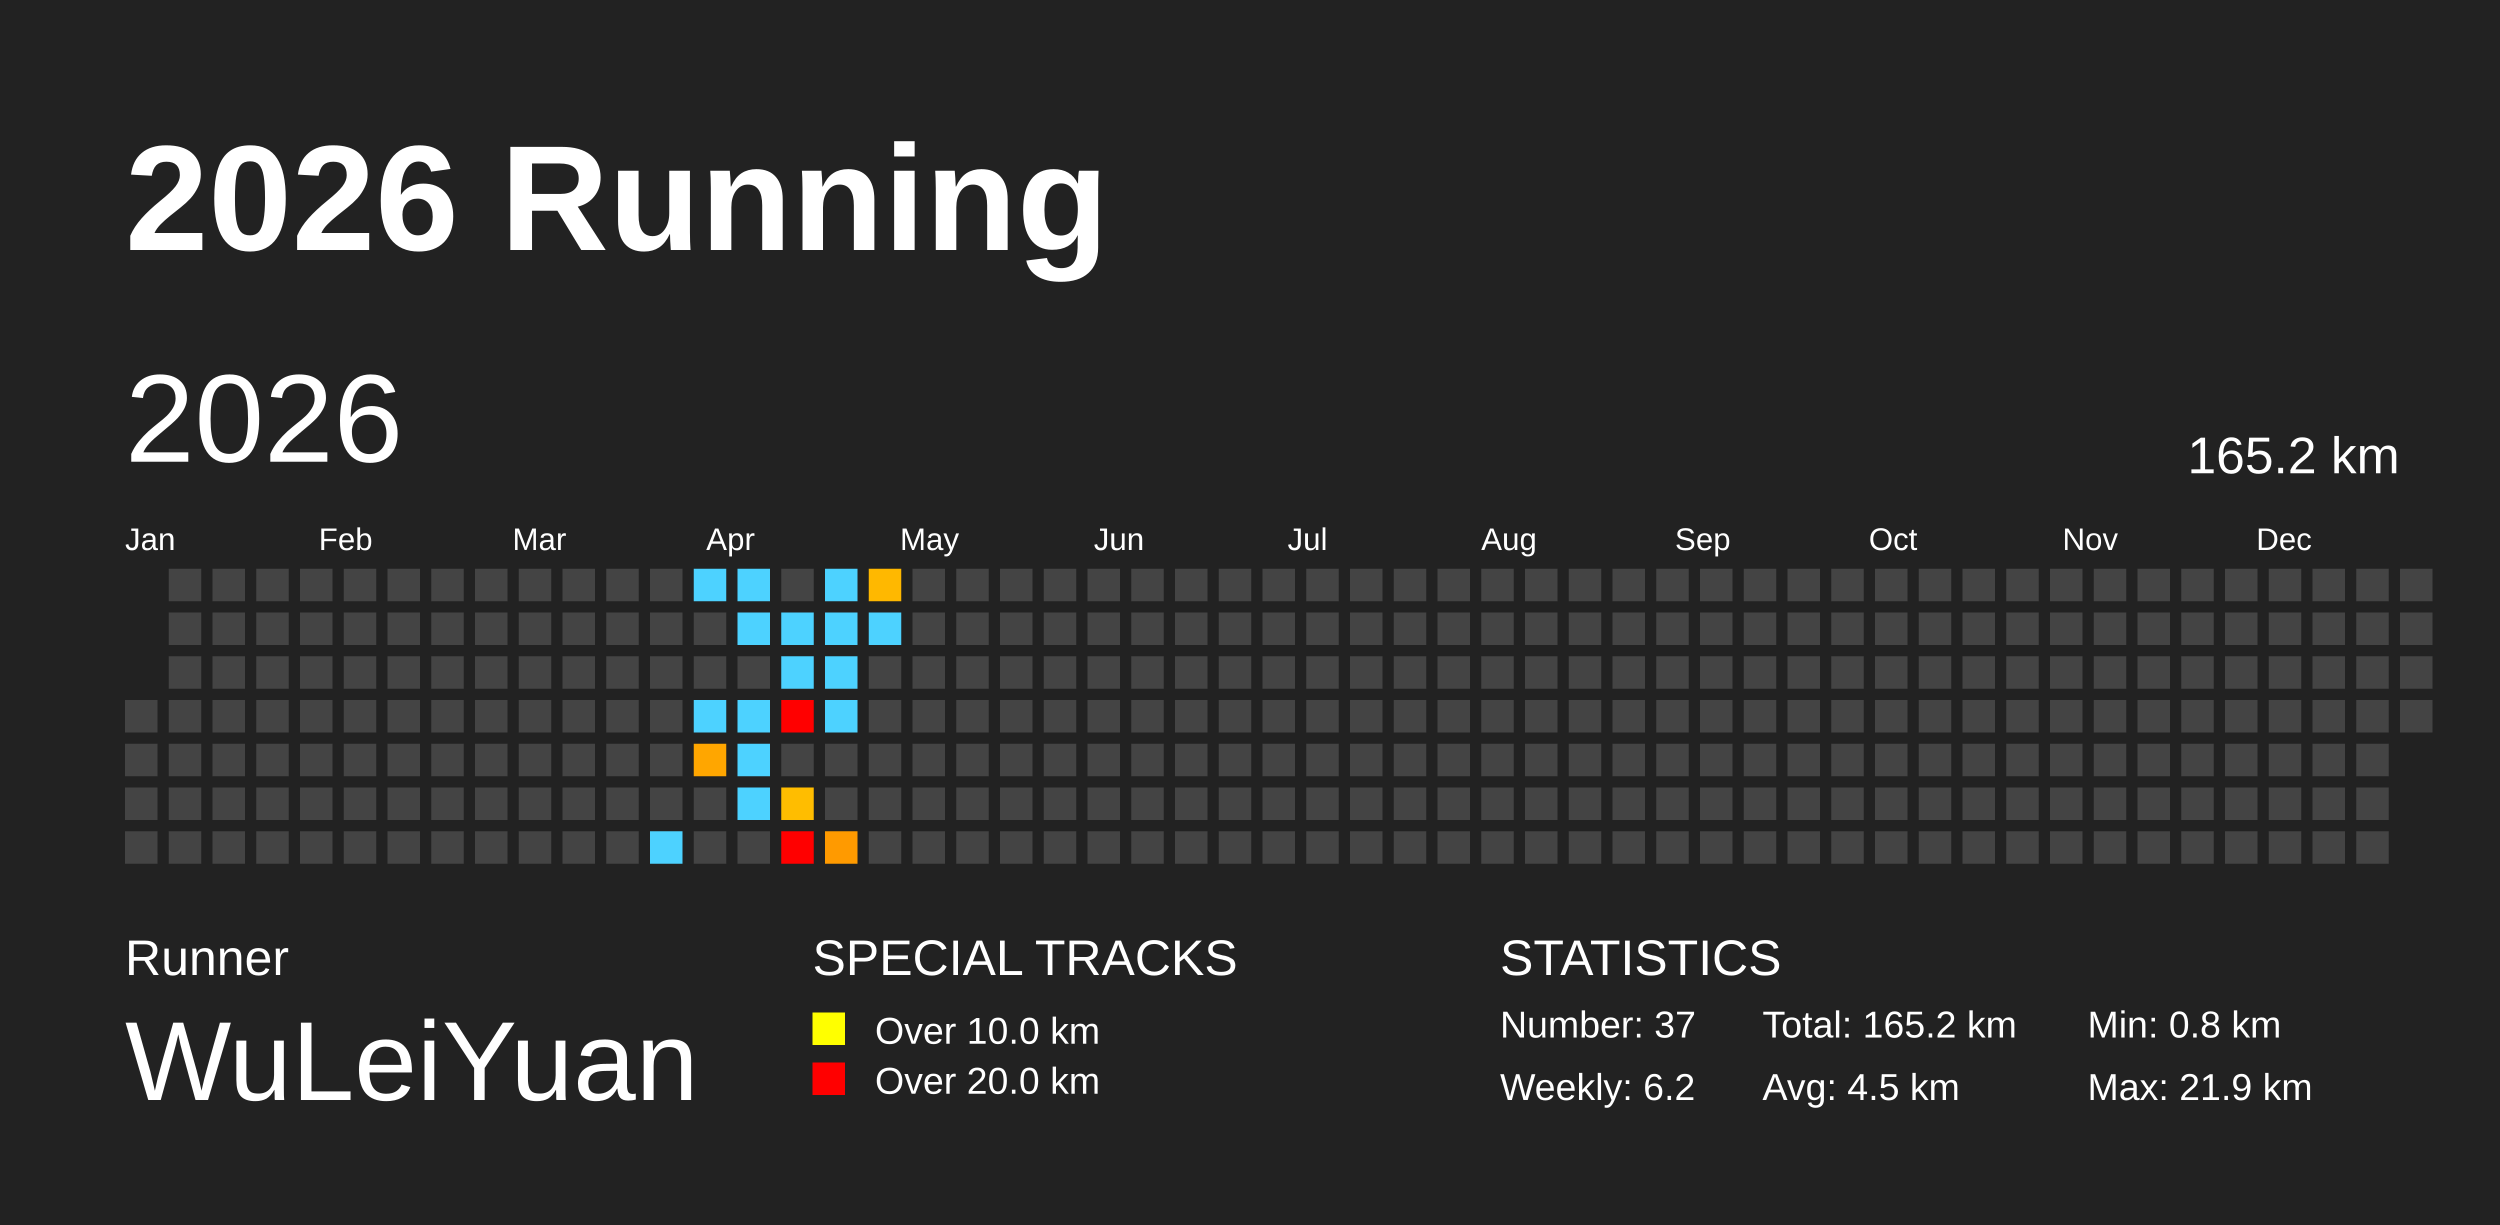
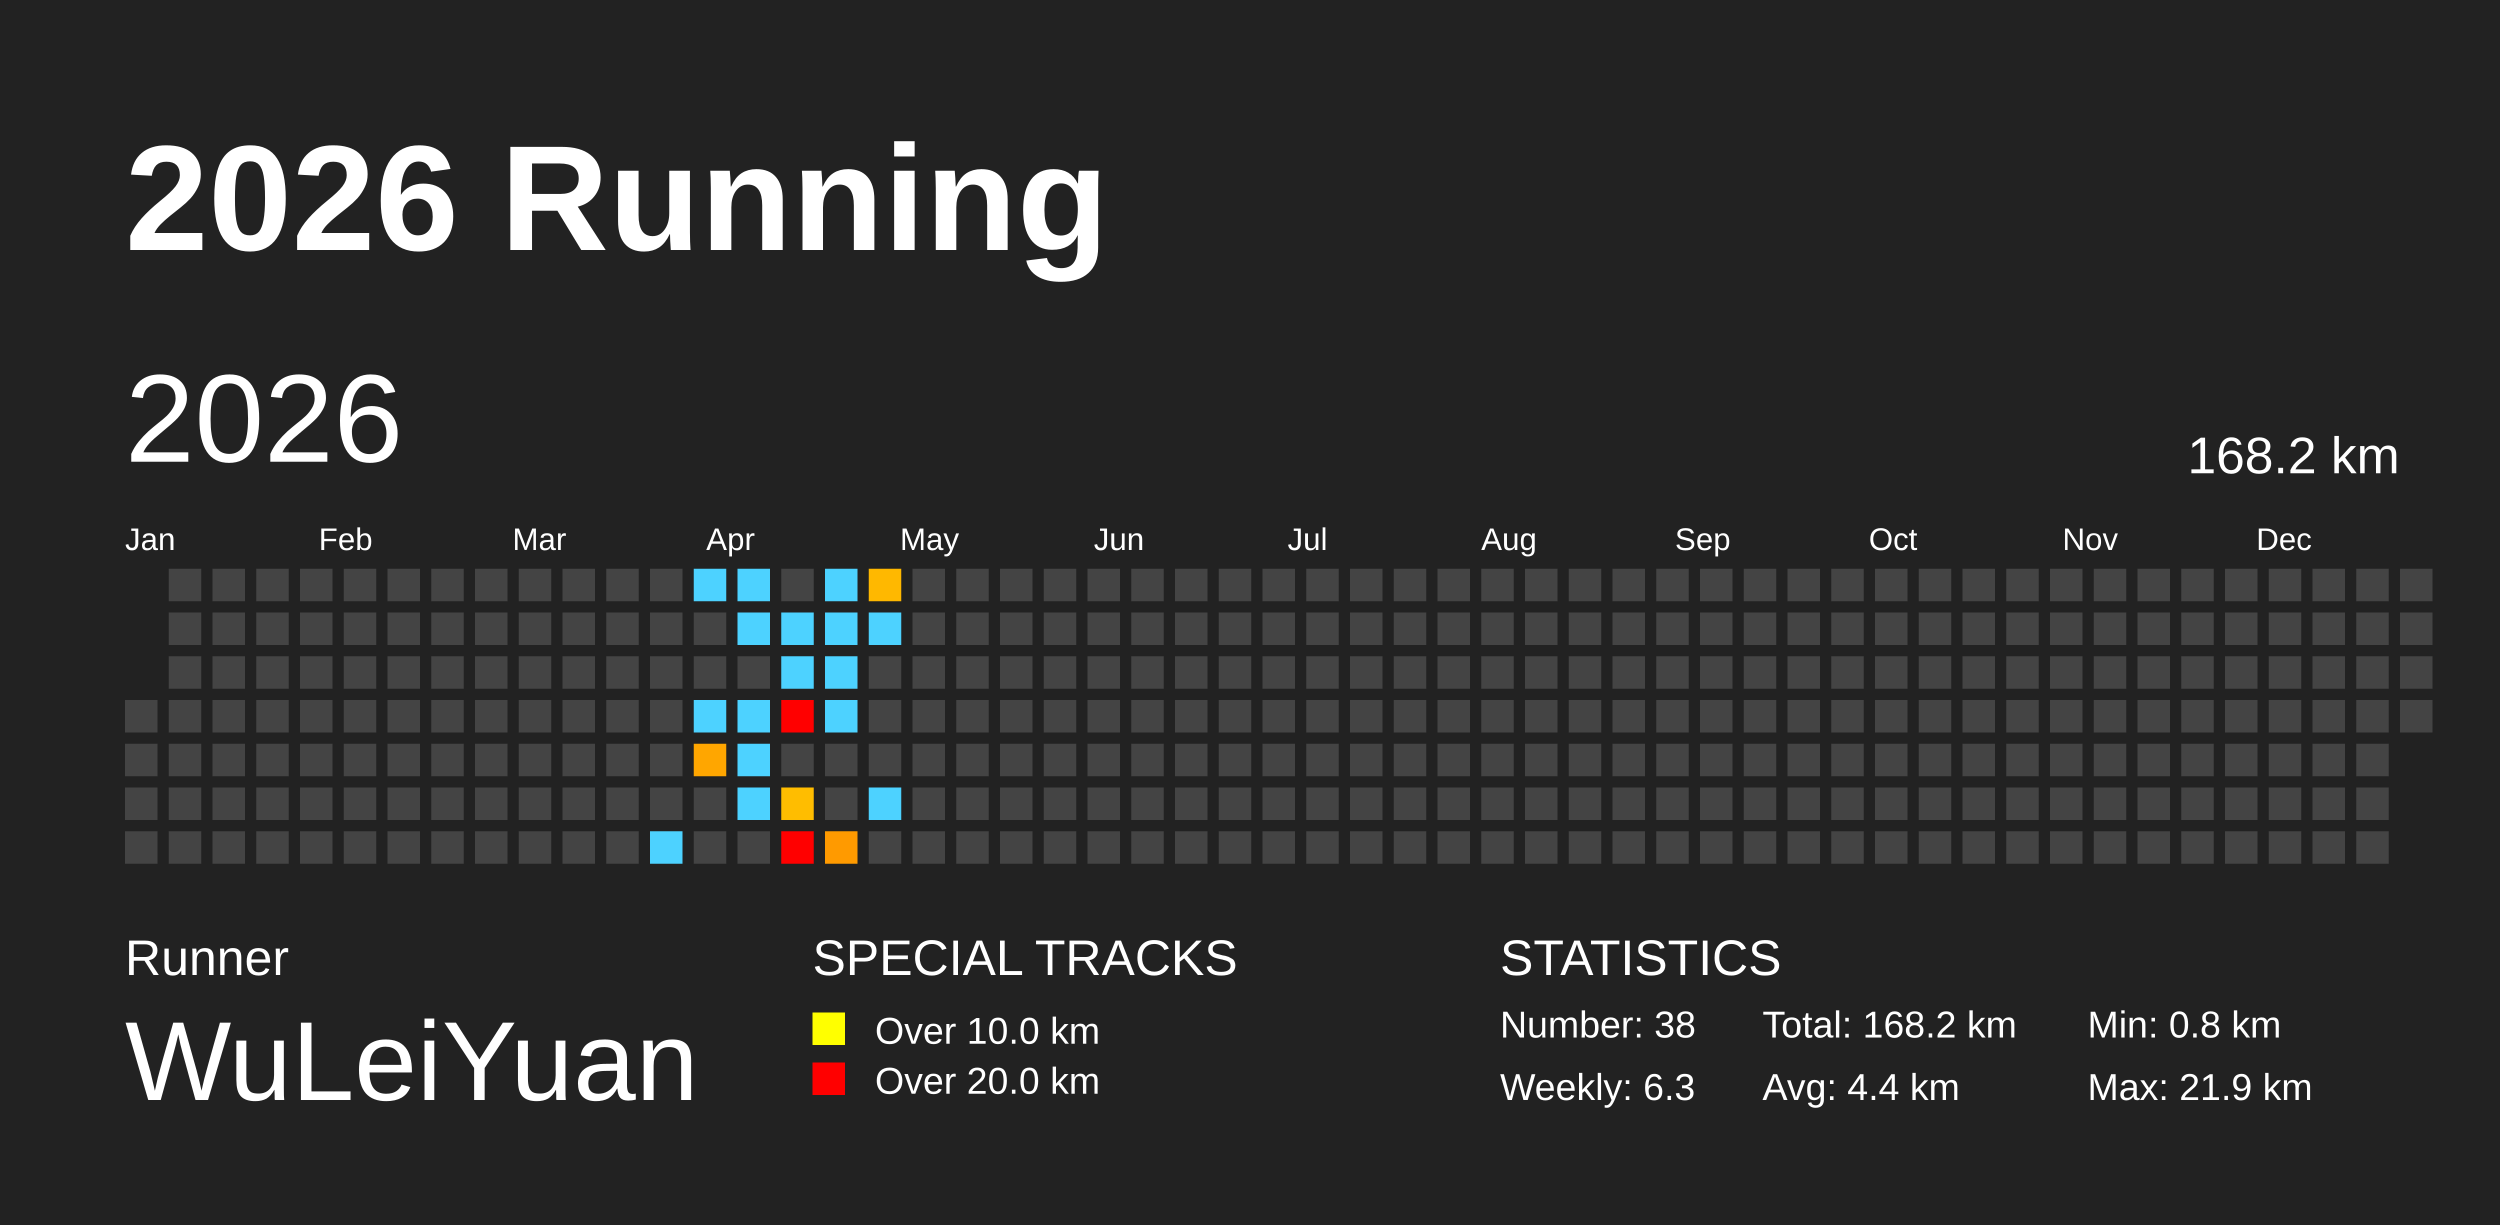
<svg xmlns="http://www.w3.org/2000/svg" baseProfile="full" height="98mm" version="1.1" viewBox="0,0,200,98" width="200mm">
  <defs />
  <rect fill="#222222" height="98" width="200" x="0" y="0" />
  <text fill="#FFFFFF" style="font-size:12px; font-family:Arial; font-weight:bold;" x="10" y="20">2026 Running</text>
  <text fill="#FFFFFF" style="font-size:4px; font-family:Arial" x="10" y="78">Runner</text>
  <text fill="#FFFFFF" style="font-size:9px; font-family:Arial" x="10" y="88">WuLeiYuan</text>
  <text fill="#FFFFFF" style="font-size:4px; font-family:Arial" x="65" y="78">SPECIAL TRACKS</text>
  <rect fill="yellow" height="2.6" width="2.6" x="65" y="81" />
  <text fill="#FFFFFF" style="font-size:3px; font-family:Arial" x="70" y="83.5">Over 10.0 km</text>
  <rect fill="red" height="2.6" width="2.6" x="65" y="85" />
  <text fill="#FFFFFF" style="font-size:3px; font-family:Arial" x="70" y="87.5">Over 20.0 km</text>
  <text fill="#FFFFFF" style="font-size:4px; font-family:Arial" x="120" y="78">STATISTICS</text>
-   <text fill="#FFFFFF" style="font-size:3px; font-family:Arial" x="120" y="83">Number: 37</text>
-   <text fill="#FFFFFF" style="font-size:3px; font-family:Arial" x="120" y="88">Weekly: 6.2</text>
-   <text fill="#FFFFFF" style="font-size:3px; font-family:Arial" x="141" y="83">Total: 165.2 km</text>
-   <text fill="#FFFFFF" style="font-size:3px; font-family:Arial" x="141" y="88">Avg: 4.5 km</text>
+   <text fill="#FFFFFF" style="font-size:3px; font-family:Arial" x="120" y="83">Number: 38</text>
+   <text fill="#FFFFFF" style="font-size:3px; font-family:Arial" x="120" y="88">Weekly: 6.3</text>
+   <text fill="#FFFFFF" style="font-size:3px; font-family:Arial" x="141" y="83">Total: 168.2 km</text>
+   <text fill="#FFFFFF" style="font-size:3px; font-family:Arial" x="141" y="88">Avg: 4.4 km</text>
  <text fill="#FFFFFF" style="font-size:3px; font-family:Arial" x="167" y="83">Min: 0.8 km</text>
  <text fill="#FFFFFF" style="font-size:3px; font-family:Arial" x="167" y="88">Max: 21.9 km</text>
  <text dominant-baseline="hanging" fill="#FFFFFF" style="font-size:10.0px; font-family:Arial;" x="10" y="30">2026</text>
-   <text dominant-baseline="hanging" fill="#FFFFFF" style="font-size:4.125px; font-family:Arial;" x="175" y="35">165.2 km</text>
+   <text dominant-baseline="hanging" fill="#FFFFFF" style="font-size:4.125px; font-family:Arial;" x="175" y="35">168.2 km</text>
  <text fill="#FFFFFF" style="font-size:2.5px; font-family:Arial" x="10.0" y="44">Jan</text>
  <text fill="#FFFFFF" style="font-size:2.5px; font-family:Arial" x="25.5" y="44">Feb</text>
  <text fill="#FFFFFF" style="font-size:2.5px; font-family:Arial" x="41.0" y="44">Mar</text>
  <text fill="#FFFFFF" style="font-size:2.5px; font-family:Arial" x="56.5" y="44">Apr</text>
  <text fill="#FFFFFF" style="font-size:2.5px; font-family:Arial" x="72.0" y="44">May</text>
  <text fill="#FFFFFF" style="font-size:2.5px; font-family:Arial" x="87.5" y="44">Jun</text>
  <text fill="#FFFFFF" style="font-size:2.5px; font-family:Arial" x="103.0" y="44">Jul</text>
  <text fill="#FFFFFF" style="font-size:2.5px; font-family:Arial" x="118.5" y="44">Aug</text>
  <text fill="#FFFFFF" style="font-size:2.5px; font-family:Arial" x="134.0" y="44">Sep</text>
  <text fill="#FFFFFF" style="font-size:2.5px; font-family:Arial" x="149.5" y="44">Oct</text>
  <text fill="#FFFFFF" style="font-size:2.5px; font-family:Arial" x="165.0" y="44">Nov</text>
  <text fill="#FFFFFF" style="font-size:2.5px; font-family:Arial" x="180.5" y="44">Dec</text>
  <rect fill="#444444" height="2.6" width="2.6" x="10.0" y="56.0" />
  <rect fill="#444444" height="2.6" width="2.6" x="10.0" y="59.5" />
  <rect fill="#444444" height="2.6" width="2.6" x="10.0" y="63.0" />
  <rect fill="#444444" height="2.6" width="2.6" x="10.0" y="66.5" />
  <rect fill="#444444" height="2.6" width="2.6" x="13.5" y="45.5" />
  <rect fill="#444444" height="2.6" width="2.6" x="13.5" y="49.0" />
  <rect fill="#444444" height="2.6" width="2.6" x="13.5" y="52.5" />
  <rect fill="#444444" height="2.6" width="2.6" x="13.5" y="56.0" />
  <rect fill="#444444" height="2.6" width="2.6" x="13.5" y="59.5" />
  <rect fill="#444444" height="2.6" width="2.6" x="13.5" y="63.0" />
  <rect fill="#444444" height="2.6" width="2.6" x="13.5" y="66.5" />
  <rect fill="#444444" height="2.6" width="2.6" x="17.0" y="45.5" />
  <rect fill="#444444" height="2.6" width="2.6" x="17.0" y="49.0" />
  <rect fill="#444444" height="2.6" width="2.6" x="17.0" y="52.5" />
  <rect fill="#444444" height="2.6" width="2.6" x="17.0" y="56.0" />
  <rect fill="#444444" height="2.6" width="2.6" x="17.0" y="59.5" />
  <rect fill="#444444" height="2.6" width="2.6" x="17.0" y="63.0" />
  <rect fill="#444444" height="2.6" width="2.6" x="17.0" y="66.5" />
  <rect fill="#444444" height="2.6" width="2.6" x="20.5" y="45.5" />
  <rect fill="#444444" height="2.6" width="2.6" x="20.5" y="49.0" />
  <rect fill="#444444" height="2.6" width="2.6" x="20.5" y="52.5" />
  <rect fill="#444444" height="2.6" width="2.6" x="20.5" y="56.0" />
  <rect fill="#444444" height="2.6" width="2.6" x="20.5" y="59.5" />
  <rect fill="#444444" height="2.6" width="2.6" x="20.5" y="63.0" />
  <rect fill="#444444" height="2.6" width="2.6" x="20.5" y="66.5" />
  <rect fill="#444444" height="2.6" width="2.6" x="24.0" y="45.5" />
  <rect fill="#444444" height="2.6" width="2.6" x="24.0" y="49.0" />
  <rect fill="#444444" height="2.6" width="2.6" x="24.0" y="52.5" />
  <rect fill="#444444" height="2.6" width="2.6" x="24.0" y="56.0" />
  <rect fill="#444444" height="2.6" width="2.6" x="24.0" y="59.5" />
  <rect fill="#444444" height="2.6" width="2.6" x="24.0" y="63.0" />
  <rect fill="#444444" height="2.6" width="2.6" x="24.0" y="66.5" />
  <rect fill="#444444" height="2.6" width="2.6" x="27.5" y="45.5" />
  <rect fill="#444444" height="2.6" width="2.6" x="27.5" y="49.0" />
  <rect fill="#444444" height="2.6" width="2.6" x="27.5" y="52.5" />
  <rect fill="#444444" height="2.6" width="2.6" x="27.5" y="56.0" />
  <rect fill="#444444" height="2.6" width="2.6" x="27.5" y="59.5" />
  <rect fill="#444444" height="2.6" width="2.6" x="27.5" y="63.0" />
  <rect fill="#444444" height="2.6" width="2.6" x="27.5" y="66.5" />
  <rect fill="#444444" height="2.6" width="2.6" x="31.0" y="45.5" />
  <rect fill="#444444" height="2.6" width="2.6" x="31.0" y="49.0" />
  <rect fill="#444444" height="2.6" width="2.6" x="31.0" y="52.5" />
  <rect fill="#444444" height="2.6" width="2.6" x="31.0" y="56.0" />
  <rect fill="#444444" height="2.6" width="2.6" x="31.0" y="59.5" />
  <rect fill="#444444" height="2.6" width="2.6" x="31.0" y="63.0" />
  <rect fill="#444444" height="2.6" width="2.6" x="31.0" y="66.5" />
  <rect fill="#444444" height="2.6" width="2.6" x="34.5" y="45.5" />
  <rect fill="#444444" height="2.6" width="2.6" x="34.5" y="49.0" />
  <rect fill="#444444" height="2.6" width="2.6" x="34.5" y="52.5" />
  <rect fill="#444444" height="2.6" width="2.6" x="34.5" y="56.0" />
  <rect fill="#444444" height="2.6" width="2.6" x="34.5" y="59.5" />
  <rect fill="#444444" height="2.6" width="2.6" x="34.5" y="63.0" />
  <rect fill="#444444" height="2.6" width="2.6" x="34.5" y="66.5" />
  <rect fill="#444444" height="2.6" width="2.6" x="38.0" y="45.5" />
  <rect fill="#444444" height="2.6" width="2.6" x="38.0" y="49.0" />
  <rect fill="#444444" height="2.6" width="2.6" x="38.0" y="52.5" />
  <rect fill="#444444" height="2.6" width="2.6" x="38.0" y="56.0" />
  <rect fill="#444444" height="2.6" width="2.6" x="38.0" y="59.5" />
  <rect fill="#444444" height="2.6" width="2.6" x="38.0" y="63.0" />
  <rect fill="#444444" height="2.6" width="2.6" x="38.0" y="66.5" />
  <rect fill="#444444" height="2.6" width="2.6" x="41.5" y="45.5" />
  <rect fill="#444444" height="2.6" width="2.6" x="41.5" y="49.0" />
  <rect fill="#444444" height="2.6" width="2.6" x="41.5" y="52.5" />
  <rect fill="#444444" height="2.6" width="2.6" x="41.5" y="56.0" />
  <rect fill="#444444" height="2.6" width="2.6" x="41.5" y="59.5" />
  <rect fill="#444444" height="2.6" width="2.6" x="41.5" y="63.0" />
  <rect fill="#444444" height="2.6" width="2.6" x="41.5" y="66.5" />
  <rect fill="#444444" height="2.6" width="2.6" x="45.0" y="45.5" />
  <rect fill="#444444" height="2.6" width="2.6" x="45.0" y="49.0" />
  <rect fill="#444444" height="2.6" width="2.6" x="45.0" y="52.5" />
  <rect fill="#444444" height="2.6" width="2.6" x="45.0" y="56.0" />
  <rect fill="#444444" height="2.6" width="2.6" x="45.0" y="59.5" />
  <rect fill="#444444" height="2.6" width="2.6" x="45.0" y="63.0" />
  <rect fill="#444444" height="2.6" width="2.6" x="45.0" y="66.5" />
  <rect fill="#444444" height="2.6" width="2.6" x="48.5" y="45.5" />
  <rect fill="#444444" height="2.6" width="2.6" x="48.5" y="49.0" />
  <rect fill="#444444" height="2.6" width="2.6" x="48.5" y="52.5" />
  <rect fill="#444444" height="2.6" width="2.6" x="48.5" y="56.0" />
  <rect fill="#444444" height="2.6" width="2.6" x="48.5" y="59.5" />
  <rect fill="#444444" height="2.6" width="2.6" x="48.5" y="63.0" />
  <rect fill="#444444" height="2.6" width="2.6" x="48.5" y="66.5" />
  <rect fill="#444444" height="2.6" width="2.6" x="52.0" y="45.5" />
  <rect fill="#444444" height="2.6" width="2.6" x="52.0" y="49.0" />
  <rect fill="#444444" height="2.6" width="2.6" x="52.0" y="52.5" />
  <rect fill="#444444" height="2.6" width="2.6" x="52.0" y="56.0" />
  <rect fill="#444444" height="2.6" width="2.6" x="52.0" y="59.5" />
  <rect fill="#444444" height="2.6" width="2.6" x="52.0" y="63.0" />
  <rect fill="#4dd2ff" height="2.6" width="2.6" x="52.0" y="66.5" />
  <rect fill="#4dd2ff" height="2.6" width="2.6" x="55.5" y="45.5" />
  <rect fill="#444444" height="2.6" width="2.6" x="55.5" y="49.0" />
  <rect fill="#444444" height="2.6" width="2.6" x="55.5" y="52.5" />
  <rect fill="#4dd2ff" height="2.6" width="2.6" x="55.5" y="56.0" />
  <rect fill="#ffa600" height="2.6" width="2.6" x="55.5" y="59.5" />
  <rect fill="#444444" height="2.6" width="2.6" x="55.5" y="63.0" />
  <rect fill="#444444" height="2.6" width="2.6" x="55.5" y="66.5" />
  <rect fill="#4dd2ff" height="2.6" width="2.6" x="59.0" y="45.5" />
  <rect fill="#4dd2ff" height="2.6" width="2.6" x="59.0" y="49.0" />
  <rect fill="#444444" height="2.6" width="2.6" x="59.0" y="52.5" />
  <rect fill="#4dd2ff" height="2.6" width="2.6" x="59.0" y="56.0" />
  <rect fill="#4dd2ff" height="2.6" width="2.6" x="59.0" y="59.5" />
  <rect fill="#4dd2ff" height="2.6" width="2.6" x="59.0" y="63.0" />
  <rect fill="#444444" height="2.6" width="2.6" x="59.0" y="66.5" />
  <rect fill="#444444" height="2.6" width="2.6" x="62.5" y="45.5" />
  <rect fill="#4dd2ff" height="2.6" width="2.6" x="62.5" y="49.0" />
  <rect fill="#4dd2ff" height="2.6" width="2.6" x="62.5" y="52.5" />
  <rect fill="red" height="2.6" width="2.6" x="62.5" y="56.0" />
  <rect fill="#444444" height="2.6" width="2.6" x="62.5" y="59.5" />
  <rect fill="#ffbd00" height="2.6" width="2.6" x="62.5" y="63.0" />
  <rect fill="red" height="2.6" width="2.6" x="62.5" y="66.5" />
  <rect fill="#4dd2ff" height="2.6" width="2.6" x="66.0" y="45.5" />
  <rect fill="#4dd2ff" height="2.6" width="2.6" x="66.0" y="49.0" />
  <rect fill="#4dd2ff" height="2.6" width="2.6" x="66.0" y="52.5" />
  <rect fill="#4dd2ff" height="2.6" width="2.6" x="66.0" y="56.0" />
  <rect fill="#444444" height="2.6" width="2.6" x="66.0" y="59.5" />
  <rect fill="#444444" height="2.6" width="2.6" x="66.0" y="63.0" />
  <rect fill="#ff9a00" height="2.6" width="2.6" x="66.0" y="66.5" />
  <rect fill="#ffb800" height="2.6" width="2.6" x="69.5" y="45.5" />
  <rect fill="#4dd2ff" height="2.6" width="2.6" x="69.5" y="49.0" />
  <rect fill="#444444" height="2.6" width="2.6" x="69.5" y="52.5" />
  <rect fill="#444444" height="2.6" width="2.6" x="69.5" y="56.0" />
  <rect fill="#444444" height="2.6" width="2.6" x="69.5" y="59.5" />
-   <rect fill="#444444" height="2.6" width="2.6" x="69.5" y="63.0" />
+   <rect fill="#4dd2ff" height="2.6" width="2.6" x="69.5" y="63.0" />
  <rect fill="#444444" height="2.6" width="2.6" x="69.5" y="66.5" />
  <rect fill="#444444" height="2.6" width="2.6" x="73.0" y="45.5" />
  <rect fill="#444444" height="2.6" width="2.6" x="73.0" y="49.0" />
  <rect fill="#444444" height="2.6" width="2.6" x="73.0" y="52.5" />
  <rect fill="#444444" height="2.6" width="2.6" x="73.0" y="56.0" />
  <rect fill="#444444" height="2.6" width="2.6" x="73.0" y="59.5" />
  <rect fill="#444444" height="2.6" width="2.6" x="73.0" y="63.0" />
  <rect fill="#444444" height="2.6" width="2.6" x="73.0" y="66.5" />
  <rect fill="#444444" height="2.6" width="2.6" x="76.5" y="45.5" />
  <rect fill="#444444" height="2.6" width="2.6" x="76.5" y="49.0" />
  <rect fill="#444444" height="2.6" width="2.6" x="76.5" y="52.5" />
  <rect fill="#444444" height="2.6" width="2.6" x="76.5" y="56.0" />
  <rect fill="#444444" height="2.6" width="2.6" x="76.5" y="59.5" />
  <rect fill="#444444" height="2.6" width="2.6" x="76.5" y="63.0" />
  <rect fill="#444444" height="2.6" width="2.6" x="76.5" y="66.5" />
  <rect fill="#444444" height="2.6" width="2.6" x="80.0" y="45.5" />
  <rect fill="#444444" height="2.6" width="2.6" x="80.0" y="49.0" />
  <rect fill="#444444" height="2.6" width="2.6" x="80.0" y="52.5" />
  <rect fill="#444444" height="2.6" width="2.6" x="80.0" y="56.0" />
  <rect fill="#444444" height="2.6" width="2.6" x="80.0" y="59.5" />
  <rect fill="#444444" height="2.6" width="2.6" x="80.0" y="63.0" />
  <rect fill="#444444" height="2.6" width="2.6" x="80.0" y="66.5" />
  <rect fill="#444444" height="2.6" width="2.6" x="83.5" y="45.5" />
  <rect fill="#444444" height="2.6" width="2.6" x="83.5" y="49.0" />
  <rect fill="#444444" height="2.6" width="2.6" x="83.5" y="52.5" />
  <rect fill="#444444" height="2.6" width="2.6" x="83.5" y="56.0" />
  <rect fill="#444444" height="2.6" width="2.6" x="83.5" y="59.5" />
  <rect fill="#444444" height="2.6" width="2.6" x="83.5" y="63.0" />
  <rect fill="#444444" height="2.6" width="2.6" x="83.5" y="66.5" />
  <rect fill="#444444" height="2.6" width="2.6" x="87.0" y="45.5" />
  <rect fill="#444444" height="2.6" width="2.6" x="87.0" y="49.0" />
  <rect fill="#444444" height="2.6" width="2.6" x="87.0" y="52.5" />
  <rect fill="#444444" height="2.6" width="2.6" x="87.0" y="56.0" />
  <rect fill="#444444" height="2.6" width="2.6" x="87.0" y="59.5" />
  <rect fill="#444444" height="2.6" width="2.6" x="87.0" y="63.0" />
  <rect fill="#444444" height="2.6" width="2.6" x="87.0" y="66.5" />
  <rect fill="#444444" height="2.6" width="2.6" x="90.5" y="45.5" />
  <rect fill="#444444" height="2.6" width="2.6" x="90.5" y="49.0" />
  <rect fill="#444444" height="2.6" width="2.6" x="90.5" y="52.5" />
  <rect fill="#444444" height="2.6" width="2.6" x="90.5" y="56.0" />
  <rect fill="#444444" height="2.6" width="2.6" x="90.5" y="59.5" />
  <rect fill="#444444" height="2.6" width="2.6" x="90.5" y="63.0" />
  <rect fill="#444444" height="2.6" width="2.6" x="90.5" y="66.5" />
  <rect fill="#444444" height="2.6" width="2.6" x="94.0" y="45.5" />
  <rect fill="#444444" height="2.6" width="2.6" x="94.0" y="49.0" />
  <rect fill="#444444" height="2.6" width="2.6" x="94.0" y="52.5" />
  <rect fill="#444444" height="2.6" width="2.6" x="94.0" y="56.0" />
  <rect fill="#444444" height="2.6" width="2.6" x="94.0" y="59.5" />
  <rect fill="#444444" height="2.6" width="2.6" x="94.0" y="63.0" />
  <rect fill="#444444" height="2.6" width="2.6" x="94.0" y="66.5" />
  <rect fill="#444444" height="2.6" width="2.6" x="97.5" y="45.5" />
  <rect fill="#444444" height="2.6" width="2.6" x="97.5" y="49.0" />
  <rect fill="#444444" height="2.6" width="2.6" x="97.5" y="52.5" />
  <rect fill="#444444" height="2.6" width="2.6" x="97.5" y="56.0" />
  <rect fill="#444444" height="2.6" width="2.6" x="97.5" y="59.5" />
  <rect fill="#444444" height="2.6" width="2.6" x="97.5" y="63.0" />
  <rect fill="#444444" height="2.6" width="2.6" x="97.5" y="66.5" />
  <rect fill="#444444" height="2.6" width="2.6" x="101.0" y="45.5" />
  <rect fill="#444444" height="2.6" width="2.6" x="101.0" y="49.0" />
  <rect fill="#444444" height="2.6" width="2.6" x="101.0" y="52.5" />
  <rect fill="#444444" height="2.6" width="2.6" x="101.0" y="56.0" />
  <rect fill="#444444" height="2.6" width="2.6" x="101.0" y="59.5" />
  <rect fill="#444444" height="2.6" width="2.6" x="101.0" y="63.0" />
  <rect fill="#444444" height="2.6" width="2.6" x="101.0" y="66.5" />
  <rect fill="#444444" height="2.6" width="2.6" x="104.5" y="45.5" />
  <rect fill="#444444" height="2.6" width="2.6" x="104.5" y="49.0" />
  <rect fill="#444444" height="2.6" width="2.6" x="104.5" y="52.5" />
  <rect fill="#444444" height="2.6" width="2.6" x="104.5" y="56.0" />
  <rect fill="#444444" height="2.6" width="2.6" x="104.5" y="59.5" />
  <rect fill="#444444" height="2.6" width="2.6" x="104.5" y="63.0" />
  <rect fill="#444444" height="2.6" width="2.6" x="104.5" y="66.5" />
  <rect fill="#444444" height="2.6" width="2.6" x="108.0" y="45.5" />
  <rect fill="#444444" height="2.6" width="2.6" x="108.0" y="49.0" />
  <rect fill="#444444" height="2.6" width="2.6" x="108.0" y="52.5" />
  <rect fill="#444444" height="2.6" width="2.6" x="108.0" y="56.0" />
  <rect fill="#444444" height="2.6" width="2.6" x="108.0" y="59.5" />
  <rect fill="#444444" height="2.6" width="2.6" x="108.0" y="63.0" />
  <rect fill="#444444" height="2.6" width="2.6" x="108.0" y="66.5" />
  <rect fill="#444444" height="2.6" width="2.6" x="111.5" y="45.5" />
  <rect fill="#444444" height="2.6" width="2.6" x="111.5" y="49.0" />
  <rect fill="#444444" height="2.6" width="2.6" x="111.5" y="52.5" />
  <rect fill="#444444" height="2.6" width="2.6" x="111.5" y="56.0" />
  <rect fill="#444444" height="2.6" width="2.6" x="111.5" y="59.5" />
  <rect fill="#444444" height="2.6" width="2.6" x="111.5" y="63.0" />
  <rect fill="#444444" height="2.6" width="2.6" x="111.5" y="66.5" />
  <rect fill="#444444" height="2.6" width="2.6" x="115.0" y="45.5" />
  <rect fill="#444444" height="2.6" width="2.6" x="115.0" y="49.0" />
  <rect fill="#444444" height="2.6" width="2.6" x="115.0" y="52.5" />
  <rect fill="#444444" height="2.6" width="2.6" x="115.0" y="56.0" />
  <rect fill="#444444" height="2.6" width="2.6" x="115.0" y="59.5" />
  <rect fill="#444444" height="2.6" width="2.6" x="115.0" y="63.0" />
  <rect fill="#444444" height="2.6" width="2.6" x="115.0" y="66.5" />
  <rect fill="#444444" height="2.6" width="2.6" x="118.5" y="45.5" />
  <rect fill="#444444" height="2.6" width="2.6" x="118.5" y="49.0" />
  <rect fill="#444444" height="2.6" width="2.6" x="118.5" y="52.5" />
  <rect fill="#444444" height="2.6" width="2.6" x="118.5" y="56.0" />
  <rect fill="#444444" height="2.6" width="2.6" x="118.5" y="59.5" />
  <rect fill="#444444" height="2.6" width="2.6" x="118.5" y="63.0" />
  <rect fill="#444444" height="2.6" width="2.6" x="118.5" y="66.5" />
  <rect fill="#444444" height="2.6" width="2.6" x="122.0" y="45.5" />
  <rect fill="#444444" height="2.6" width="2.6" x="122.0" y="49.0" />
  <rect fill="#444444" height="2.6" width="2.6" x="122.0" y="52.5" />
  <rect fill="#444444" height="2.6" width="2.6" x="122.0" y="56.0" />
  <rect fill="#444444" height="2.6" width="2.6" x="122.0" y="59.5" />
  <rect fill="#444444" height="2.6" width="2.6" x="122.0" y="63.0" />
  <rect fill="#444444" height="2.6" width="2.6" x="122.0" y="66.5" />
  <rect fill="#444444" height="2.6" width="2.6" x="125.5" y="45.5" />
  <rect fill="#444444" height="2.6" width="2.6" x="125.5" y="49.0" />
  <rect fill="#444444" height="2.6" width="2.6" x="125.5" y="52.5" />
  <rect fill="#444444" height="2.6" width="2.6" x="125.5" y="56.0" />
  <rect fill="#444444" height="2.6" width="2.6" x="125.5" y="59.5" />
  <rect fill="#444444" height="2.6" width="2.6" x="125.5" y="63.0" />
  <rect fill="#444444" height="2.6" width="2.6" x="125.5" y="66.5" />
  <rect fill="#444444" height="2.6" width="2.6" x="129.0" y="45.5" />
  <rect fill="#444444" height="2.6" width="2.6" x="129.0" y="49.0" />
  <rect fill="#444444" height="2.6" width="2.6" x="129.0" y="52.5" />
  <rect fill="#444444" height="2.6" width="2.6" x="129.0" y="56.0" />
  <rect fill="#444444" height="2.6" width="2.6" x="129.0" y="59.5" />
  <rect fill="#444444" height="2.6" width="2.6" x="129.0" y="63.0" />
  <rect fill="#444444" height="2.6" width="2.6" x="129.0" y="66.5" />
  <rect fill="#444444" height="2.6" width="2.6" x="132.5" y="45.5" />
  <rect fill="#444444" height="2.6" width="2.6" x="132.5" y="49.0" />
  <rect fill="#444444" height="2.6" width="2.6" x="132.5" y="52.5" />
  <rect fill="#444444" height="2.6" width="2.6" x="132.5" y="56.0" />
  <rect fill="#444444" height="2.6" width="2.6" x="132.5" y="59.5" />
  <rect fill="#444444" height="2.6" width="2.6" x="132.5" y="63.0" />
  <rect fill="#444444" height="2.6" width="2.6" x="132.5" y="66.5" />
  <rect fill="#444444" height="2.6" width="2.6" x="136.0" y="45.5" />
  <rect fill="#444444" height="2.6" width="2.6" x="136.0" y="49.0" />
  <rect fill="#444444" height="2.6" width="2.6" x="136.0" y="52.5" />
  <rect fill="#444444" height="2.6" width="2.6" x="136.0" y="56.0" />
  <rect fill="#444444" height="2.6" width="2.6" x="136.0" y="59.5" />
  <rect fill="#444444" height="2.6" width="2.6" x="136.0" y="63.0" />
  <rect fill="#444444" height="2.6" width="2.6" x="136.0" y="66.5" />
  <rect fill="#444444" height="2.6" width="2.6" x="139.5" y="45.5" />
  <rect fill="#444444" height="2.6" width="2.6" x="139.5" y="49.0" />
  <rect fill="#444444" height="2.6" width="2.6" x="139.5" y="52.5" />
  <rect fill="#444444" height="2.6" width="2.6" x="139.5" y="56.0" />
  <rect fill="#444444" height="2.6" width="2.6" x="139.5" y="59.5" />
  <rect fill="#444444" height="2.6" width="2.6" x="139.5" y="63.0" />
  <rect fill="#444444" height="2.6" width="2.6" x="139.5" y="66.5" />
  <rect fill="#444444" height="2.6" width="2.6" x="143.0" y="45.5" />
  <rect fill="#444444" height="2.6" width="2.6" x="143.0" y="49.0" />
  <rect fill="#444444" height="2.6" width="2.6" x="143.0" y="52.5" />
  <rect fill="#444444" height="2.6" width="2.6" x="143.0" y="56.0" />
  <rect fill="#444444" height="2.6" width="2.6" x="143.0" y="59.5" />
  <rect fill="#444444" height="2.6" width="2.6" x="143.0" y="63.0" />
  <rect fill="#444444" height="2.6" width="2.6" x="143.0" y="66.5" />
  <rect fill="#444444" height="2.6" width="2.6" x="146.5" y="45.5" />
  <rect fill="#444444" height="2.6" width="2.6" x="146.5" y="49.0" />
  <rect fill="#444444" height="2.6" width="2.6" x="146.5" y="52.5" />
  <rect fill="#444444" height="2.6" width="2.6" x="146.5" y="56.0" />
  <rect fill="#444444" height="2.6" width="2.6" x="146.5" y="59.5" />
  <rect fill="#444444" height="2.6" width="2.6" x="146.5" y="63.0" />
  <rect fill="#444444" height="2.6" width="2.6" x="146.5" y="66.5" />
  <rect fill="#444444" height="2.6" width="2.6" x="150.0" y="45.5" />
  <rect fill="#444444" height="2.6" width="2.6" x="150.0" y="49.0" />
  <rect fill="#444444" height="2.6" width="2.6" x="150.0" y="52.5" />
  <rect fill="#444444" height="2.6" width="2.6" x="150.0" y="56.0" />
  <rect fill="#444444" height="2.6" width="2.6" x="150.0" y="59.5" />
  <rect fill="#444444" height="2.6" width="2.6" x="150.0" y="63.0" />
  <rect fill="#444444" height="2.6" width="2.6" x="150.0" y="66.5" />
  <rect fill="#444444" height="2.6" width="2.6" x="153.5" y="45.5" />
  <rect fill="#444444" height="2.6" width="2.6" x="153.5" y="49.0" />
  <rect fill="#444444" height="2.6" width="2.6" x="153.5" y="52.5" />
  <rect fill="#444444" height="2.6" width="2.6" x="153.5" y="56.0" />
  <rect fill="#444444" height="2.6" width="2.6" x="153.5" y="59.5" />
  <rect fill="#444444" height="2.6" width="2.6" x="153.5" y="63.0" />
  <rect fill="#444444" height="2.6" width="2.6" x="153.5" y="66.5" />
  <rect fill="#444444" height="2.6" width="2.6" x="157.0" y="45.5" />
  <rect fill="#444444" height="2.6" width="2.6" x="157.0" y="49.0" />
  <rect fill="#444444" height="2.6" width="2.6" x="157.0" y="52.5" />
  <rect fill="#444444" height="2.6" width="2.6" x="157.0" y="56.0" />
  <rect fill="#444444" height="2.6" width="2.6" x="157.0" y="59.5" />
  <rect fill="#444444" height="2.6" width="2.6" x="157.0" y="63.0" />
  <rect fill="#444444" height="2.6" width="2.6" x="157.0" y="66.5" />
  <rect fill="#444444" height="2.6" width="2.6" x="160.5" y="45.5" />
  <rect fill="#444444" height="2.6" width="2.6" x="160.5" y="49.0" />
  <rect fill="#444444" height="2.6" width="2.6" x="160.5" y="52.5" />
  <rect fill="#444444" height="2.6" width="2.6" x="160.5" y="56.0" />
  <rect fill="#444444" height="2.6" width="2.6" x="160.5" y="59.5" />
  <rect fill="#444444" height="2.6" width="2.6" x="160.5" y="63.0" />
  <rect fill="#444444" height="2.6" width="2.6" x="160.5" y="66.5" />
  <rect fill="#444444" height="2.6" width="2.6" x="164.0" y="45.5" />
  <rect fill="#444444" height="2.6" width="2.6" x="164.0" y="49.0" />
  <rect fill="#444444" height="2.6" width="2.6" x="164.0" y="52.5" />
  <rect fill="#444444" height="2.6" width="2.6" x="164.0" y="56.0" />
  <rect fill="#444444" height="2.6" width="2.6" x="164.0" y="59.5" />
  <rect fill="#444444" height="2.6" width="2.6" x="164.0" y="63.0" />
  <rect fill="#444444" height="2.6" width="2.6" x="164.0" y="66.5" />
  <rect fill="#444444" height="2.6" width="2.6" x="167.5" y="45.5" />
  <rect fill="#444444" height="2.6" width="2.6" x="167.5" y="49.0" />
  <rect fill="#444444" height="2.6" width="2.6" x="167.5" y="52.5" />
  <rect fill="#444444" height="2.6" width="2.6" x="167.5" y="56.0" />
  <rect fill="#444444" height="2.6" width="2.6" x="167.5" y="59.5" />
  <rect fill="#444444" height="2.6" width="2.6" x="167.5" y="63.0" />
  <rect fill="#444444" height="2.6" width="2.6" x="167.5" y="66.5" />
  <rect fill="#444444" height="2.6" width="2.6" x="171.0" y="45.5" />
  <rect fill="#444444" height="2.6" width="2.6" x="171.0" y="49.0" />
  <rect fill="#444444" height="2.6" width="2.6" x="171.0" y="52.5" />
  <rect fill="#444444" height="2.6" width="2.6" x="171.0" y="56.0" />
  <rect fill="#444444" height="2.6" width="2.6" x="171.0" y="59.5" />
  <rect fill="#444444" height="2.6" width="2.6" x="171.0" y="63.0" />
  <rect fill="#444444" height="2.6" width="2.6" x="171.0" y="66.5" />
  <rect fill="#444444" height="2.6" width="2.6" x="174.5" y="45.5" />
  <rect fill="#444444" height="2.6" width="2.6" x="174.5" y="49.0" />
  <rect fill="#444444" height="2.6" width="2.6" x="174.5" y="52.5" />
  <rect fill="#444444" height="2.6" width="2.6" x="174.5" y="56.0" />
  <rect fill="#444444" height="2.6" width="2.6" x="174.5" y="59.5" />
  <rect fill="#444444" height="2.6" width="2.6" x="174.5" y="63.0" />
  <rect fill="#444444" height="2.6" width="2.6" x="174.5" y="66.5" />
  <rect fill="#444444" height="2.6" width="2.6" x="178.0" y="45.5" />
  <rect fill="#444444" height="2.6" width="2.6" x="178.0" y="49.0" />
  <rect fill="#444444" height="2.6" width="2.6" x="178.0" y="52.5" />
  <rect fill="#444444" height="2.6" width="2.6" x="178.0" y="56.0" />
  <rect fill="#444444" height="2.6" width="2.6" x="178.0" y="59.5" />
  <rect fill="#444444" height="2.6" width="2.6" x="178.0" y="63.0" />
  <rect fill="#444444" height="2.6" width="2.6" x="178.0" y="66.5" />
  <rect fill="#444444" height="2.6" width="2.6" x="181.5" y="45.5" />
  <rect fill="#444444" height="2.6" width="2.6" x="181.5" y="49.0" />
  <rect fill="#444444" height="2.6" width="2.6" x="181.5" y="52.5" />
  <rect fill="#444444" height="2.6" width="2.6" x="181.5" y="56.0" />
  <rect fill="#444444" height="2.6" width="2.6" x="181.5" y="59.5" />
  <rect fill="#444444" height="2.6" width="2.6" x="181.5" y="63.0" />
  <rect fill="#444444" height="2.6" width="2.6" x="181.5" y="66.5" />
  <rect fill="#444444" height="2.6" width="2.6" x="185.0" y="45.5" />
  <rect fill="#444444" height="2.6" width="2.6" x="185.0" y="49.0" />
  <rect fill="#444444" height="2.6" width="2.6" x="185.0" y="52.5" />
  <rect fill="#444444" height="2.6" width="2.6" x="185.0" y="56.0" />
  <rect fill="#444444" height="2.6" width="2.6" x="185.0" y="59.5" />
  <rect fill="#444444" height="2.6" width="2.6" x="185.0" y="63.0" />
  <rect fill="#444444" height="2.6" width="2.6" x="185.0" y="66.5" />
  <rect fill="#444444" height="2.6" width="2.6" x="188.5" y="45.5" />
  <rect fill="#444444" height="2.6" width="2.6" x="188.5" y="49.0" />
  <rect fill="#444444" height="2.6" width="2.6" x="188.5" y="52.5" />
  <rect fill="#444444" height="2.6" width="2.6" x="188.5" y="56.0" />
  <rect fill="#444444" height="2.6" width="2.6" x="188.5" y="59.5" />
  <rect fill="#444444" height="2.6" width="2.6" x="188.5" y="63.0" />
  <rect fill="#444444" height="2.6" width="2.6" x="188.5" y="66.5" />
  <rect fill="#444444" height="2.6" width="2.6" x="192.0" y="45.5" />
  <rect fill="#444444" height="2.6" width="2.6" x="192.0" y="49.0" />
  <rect fill="#444444" height="2.6" width="2.6" x="192.0" y="52.5" />
  <rect fill="#444444" height="2.6" width="2.6" x="192.0" y="56.0" />
</svg>
